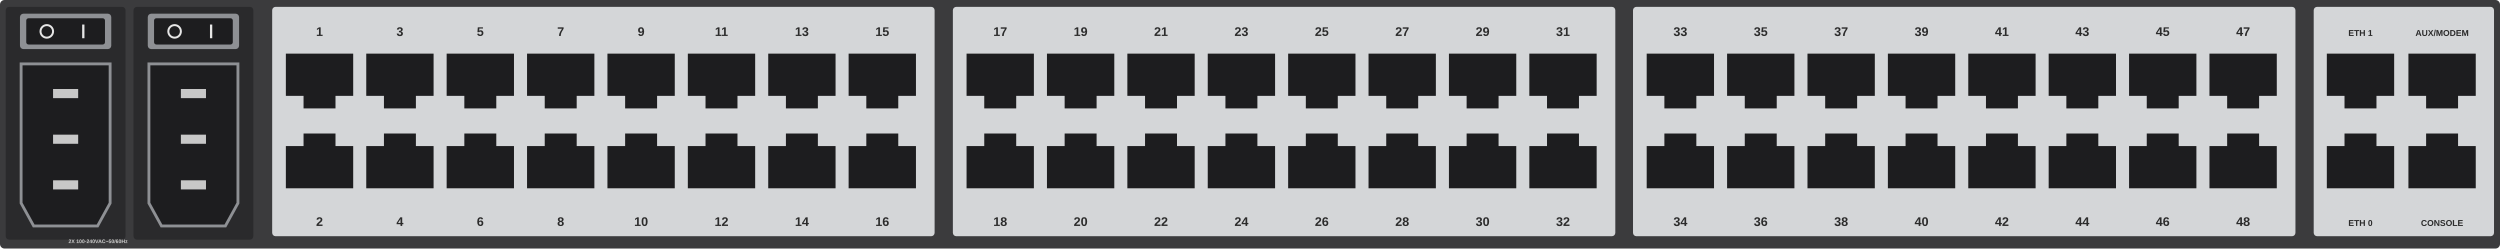
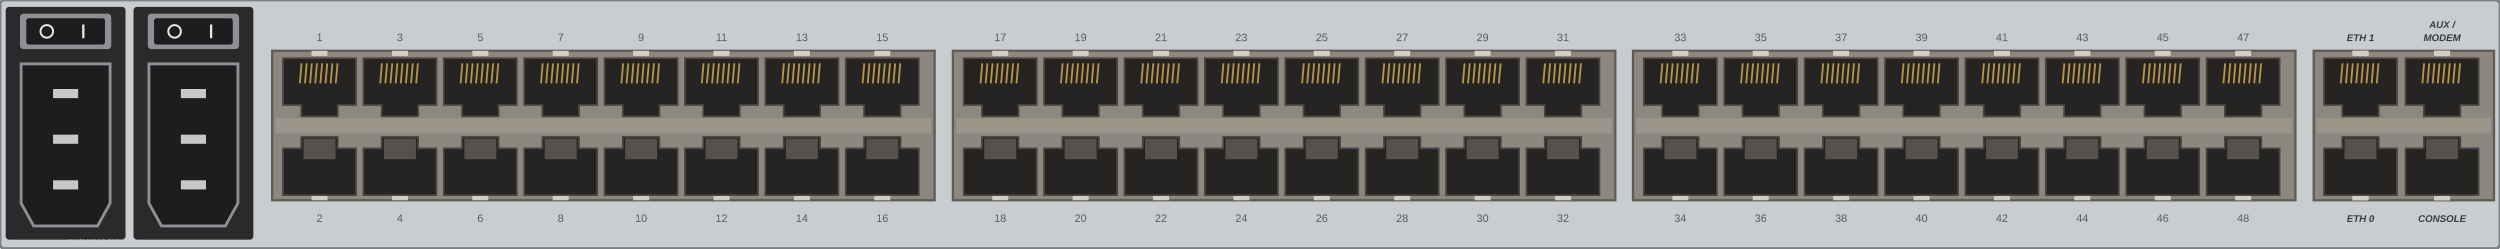
<svg xmlns="http://www.w3.org/2000/svg" viewBox="0 0 438.15 43.56">
-   <rect x="0" y="0" width="438.15" height="43.56" rx="0.8" fill="#3b3b3d" />
+   <rect x="0" y="0" width="438.15" height="43.56" rx="0.8" fill="#c9cdcf" stroke="#7d8184" stroke-width="0.5" />
  <g>
    <rect x="1" y="1.2" width="21" height="40.8" rx="0.6" fill="#2a2a2c" />
    <rect x="3.5" y="2.4" width="16" height="6.2" rx="0.6" fill="#8e9094" />
    <rect x="4.6" y="3.2" width="13.8" height="4.6" rx="0.4" fill="#1d1d1f" />
    <circle cx="8.2" cy="5.5" r="1.1" fill="none" stroke="#e6e6e6" stroke-width="0.35" />
    <line x1="14.6" y1="4.3" x2="14.6" y2="6.7" stroke="#e6e6e6" stroke-width="0.4" />
    <path id="con-ps1" fill="#1d1d1f" stroke="#8e9094" stroke-width="0.5" d="M3.7 11.2H19.3V35.6L17.1 39.6H5.9L3.7 35.6Z" />
    <rect x="9.3" y="15.6" width="4.4" height="1.6" fill="#c8c8c8" />
    <rect x="9.3" y="23.6" width="4.4" height="1.6" fill="#c8c8c8" />
    <rect x="9.3" y="31.6" width="4.4" height="1.6" fill="#c8c8c8" />
    <rect x="23.4" y="1.2" width="21" height="40.8" rx="0.6" fill="#2a2a2c" />
    <rect x="25.9" y="2.4" width="16" height="6.2" rx="0.6" fill="#8e9094" />
    <rect x="27" y="3.2" width="13.8" height="4.6" rx="0.4" fill="#1d1d1f" />
    <circle cx="30.6" cy="5.5" r="1.1" fill="none" stroke="#e6e6e6" stroke-width="0.35" />
    <line x1="37" y1="4.3" x2="37" y2="6.7" stroke="#e6e6e6" stroke-width="0.4" />
    <path id="con-ps2" fill="#1d1d1f" stroke="#8e9094" stroke-width="0.5" d="M26.1 11.2H41.7V35.6L39.5 39.6H28.3L26.1 35.6Z" />
    <rect x="31.7" y="15.6" width="4.4" height="1.6" fill="#c8c8c8" />
    <rect x="31.7" y="23.6" width="4.4" height="1.6" fill="#c8c8c8" />
    <rect x="31.7" y="31.6" width="4.4" height="1.6" fill="#c8c8c8" />
    <text x="12" y="42.6" style="font-family:Arial, Helvetica, sans-serif" font-size="0.9" font-weight="bold" text-anchor="start" fill="#cfcfcf">2X 100-240VAC~50/60Hz</text>
  </g>
-   <rect x="47.7" y="1.2" width="116.1" height="40.2" rx="0.6" fill="#d4d6d8" />
-   <text x="56" y="6.3" style="font-family:Arial, Helvetica, sans-serif" font-size="2.2" font-weight="bold" text-anchor="middle" fill="#2b2b2b">1</text>
-   <text x="56" y="39.6" style="font-family:Arial, Helvetica, sans-serif" font-size="2.2" font-weight="bold" text-anchor="middle" fill="#2b2b2b">2</text>
-   <path id="con-ttys1" d="M50.1 9.4H61.9V16.8H58.8V19H53.2V16.8H50.1Z" fill="#1d1d1f" />
-   <path id="con-ttys2" d="M53.2 23.4H58.8V25.6H61.9V33H50.1V25.6H53.2Z" fill="#1d1d1f" />
-   <text x="70.09" y="6.3" style="font-family:Arial, Helvetica, sans-serif" font-size="2.2" font-weight="bold" text-anchor="middle" fill="#2b2b2b">3</text>
-   <text x="70.09" y="39.6" style="font-family:Arial, Helvetica, sans-serif" font-size="2.2" font-weight="bold" text-anchor="middle" fill="#2b2b2b">4</text>
-   <path id="con-ttys3" d="M64.19 9.4H75.99V16.8H72.89V19H67.29V16.8H64.19Z" fill="#1d1d1f" />
-   <path id="con-ttys4" d="M67.29 23.4H72.89V25.6H75.99V33H64.19V25.6H67.29Z" fill="#1d1d1f" />
-   <text x="84.18" y="6.3" style="font-family:Arial, Helvetica, sans-serif" font-size="2.2" font-weight="bold" text-anchor="middle" fill="#2b2b2b">5</text>
-   <text x="84.18" y="39.6" style="font-family:Arial, Helvetica, sans-serif" font-size="2.2" font-weight="bold" text-anchor="middle" fill="#2b2b2b">6</text>
-   <path id="con-ttys5" d="M78.28 9.4H90.08V16.8H86.98V19H81.38V16.8H78.28Z" fill="#1d1d1f" />
-   <path id="con-ttys6" d="M81.38 23.4H86.98V25.6H90.08V33H78.28V25.6H81.38Z" fill="#1d1d1f" />
-   <text x="98.27" y="6.3" style="font-family:Arial, Helvetica, sans-serif" font-size="2.2" font-weight="bold" text-anchor="middle" fill="#2b2b2b">7</text>
-   <text x="98.27" y="39.6" style="font-family:Arial, Helvetica, sans-serif" font-size="2.2" font-weight="bold" text-anchor="middle" fill="#2b2b2b">8</text>
-   <path id="con-ttys7" d="M92.37 9.4H104.17V16.8H101.07V19H95.47V16.8H92.37Z" fill="#1d1d1f" />
-   <path id="con-ttys8" d="M95.47 23.4H101.07V25.6H104.17V33H92.37V25.6H95.47Z" fill="#1d1d1f" />
-   <text x="112.36" y="6.3" style="font-family:Arial, Helvetica, sans-serif" font-size="2.2" font-weight="bold" text-anchor="middle" fill="#2b2b2b">9</text>
-   <text x="112.36" y="39.6" style="font-family:Arial, Helvetica, sans-serif" font-size="2.2" font-weight="bold" text-anchor="middle" fill="#2b2b2b">10</text>
-   <path id="con-ttys9" d="M106.46 9.4H118.26V16.8H115.16V19H109.56V16.8H106.46Z" fill="#1d1d1f" />
-   <path id="con-ttys10" d="M109.56 23.4H115.16V25.6H118.26V33H106.46V25.6H109.56Z" fill="#1d1d1f" />
-   <text x="126.45" y="6.3" style="font-family:Arial, Helvetica, sans-serif" font-size="2.2" font-weight="bold" text-anchor="middle" fill="#2b2b2b">11</text>
-   <text x="126.45" y="39.6" style="font-family:Arial, Helvetica, sans-serif" font-size="2.2" font-weight="bold" text-anchor="middle" fill="#2b2b2b">12</text>
-   <path id="con-ttys11" d="M120.55 9.4H132.35V16.8H129.25V19H123.65V16.8H120.55Z" fill="#1d1d1f" />
-   <path id="con-ttys12" d="M123.65 23.4H129.25V25.6H132.35V33H120.55V25.6H123.65Z" fill="#1d1d1f" />
-   <text x="140.54" y="6.3" style="font-family:Arial, Helvetica, sans-serif" font-size="2.2" font-weight="bold" text-anchor="middle" fill="#2b2b2b">13</text>
-   <text x="140.54" y="39.6" style="font-family:Arial, Helvetica, sans-serif" font-size="2.2" font-weight="bold" text-anchor="middle" fill="#2b2b2b">14</text>
-   <path id="con-ttys13" d="M134.64 9.4H146.44V16.8H143.34V19H137.74V16.8H134.64Z" fill="#1d1d1f" />
-   <path id="con-ttys14" d="M137.74 23.4H143.34V25.6H146.44V33H134.64V25.6H137.74Z" fill="#1d1d1f" />
-   <text x="154.63" y="6.3" style="font-family:Arial, Helvetica, sans-serif" font-size="2.2" font-weight="bold" text-anchor="middle" fill="#2b2b2b">15</text>
-   <text x="154.63" y="39.6" style="font-family:Arial, Helvetica, sans-serif" font-size="2.2" font-weight="bold" text-anchor="middle" fill="#2b2b2b">16</text>
-   <path id="con-ttys15" d="M148.73 9.4H160.53V16.8H157.43V19H151.83V16.8H148.73Z" fill="#1d1d1f" />
-   <path id="con-ttys16" d="M151.83 23.4H157.43V25.6H160.53V33H148.73V25.6H151.83Z" fill="#1d1d1f" />
-   <rect x="167" y="1.2" width="116.1" height="40.2" rx="0.6" fill="#d4d6d8" />
-   <text x="175.3" y="6.3" style="font-family:Arial, Helvetica, sans-serif" font-size="2.2" font-weight="bold" text-anchor="middle" fill="#2b2b2b">17</text>
-   <text x="175.3" y="39.6" style="font-family:Arial, Helvetica, sans-serif" font-size="2.2" font-weight="bold" text-anchor="middle" fill="#2b2b2b">18</text>
-   <path id="con-ttys17" d="M169.4 9.4H181.2V16.8H178.1V19H172.5V16.8H169.4Z" fill="#1d1d1f" />
-   <path id="con-ttys18" d="M172.5 23.4H178.1V25.6H181.2V33H169.4V25.6H172.5Z" fill="#1d1d1f" />
-   <text x="189.39" y="6.3" style="font-family:Arial, Helvetica, sans-serif" font-size="2.2" font-weight="bold" text-anchor="middle" fill="#2b2b2b">19</text>
-   <text x="189.39" y="39.6" style="font-family:Arial, Helvetica, sans-serif" font-size="2.2" font-weight="bold" text-anchor="middle" fill="#2b2b2b">20</text>
-   <path id="con-ttys19" d="M183.49 9.4H195.29V16.8H192.19V19H186.59V16.8H183.49Z" fill="#1d1d1f" />
-   <path id="con-ttys20" d="M186.59 23.4H192.19V25.6H195.29V33H183.49V25.6H186.59Z" fill="#1d1d1f" />
-   <text x="203.48" y="6.3" style="font-family:Arial, Helvetica, sans-serif" font-size="2.2" font-weight="bold" text-anchor="middle" fill="#2b2b2b">21</text>
-   <text x="203.48" y="39.6" style="font-family:Arial, Helvetica, sans-serif" font-size="2.2" font-weight="bold" text-anchor="middle" fill="#2b2b2b">22</text>
-   <path id="con-ttys21" d="M197.58 9.4H209.38V16.8H206.28V19H200.68V16.8H197.58Z" fill="#1d1d1f" />
-   <path id="con-ttys22" d="M200.68 23.4H206.28V25.6H209.38V33H197.58V25.6H200.68Z" fill="#1d1d1f" />
-   <text x="217.57" y="6.3" style="font-family:Arial, Helvetica, sans-serif" font-size="2.2" font-weight="bold" text-anchor="middle" fill="#2b2b2b">23</text>
-   <text x="217.57" y="39.6" style="font-family:Arial, Helvetica, sans-serif" font-size="2.2" font-weight="bold" text-anchor="middle" fill="#2b2b2b">24</text>
-   <path id="con-ttys23" d="M211.67 9.4H223.47V16.8H220.37V19H214.77V16.8H211.67Z" fill="#1d1d1f" />
-   <path id="con-ttys24" d="M214.77 23.4H220.37V25.6H223.47V33H211.67V25.6H214.77Z" fill="#1d1d1f" />
-   <text x="231.66" y="6.3" style="font-family:Arial, Helvetica, sans-serif" font-size="2.2" font-weight="bold" text-anchor="middle" fill="#2b2b2b">25</text>
-   <text x="231.66" y="39.6" style="font-family:Arial, Helvetica, sans-serif" font-size="2.2" font-weight="bold" text-anchor="middle" fill="#2b2b2b">26</text>
-   <path id="con-ttys25" d="M225.76 9.4H237.56V16.8H234.46V19H228.86V16.8H225.76Z" fill="#1d1d1f" />
-   <path id="con-ttys26" d="M228.86 23.4H234.46V25.6H237.56V33H225.76V25.6H228.86Z" fill="#1d1d1f" />
-   <text x="245.75" y="6.3" style="font-family:Arial, Helvetica, sans-serif" font-size="2.2" font-weight="bold" text-anchor="middle" fill="#2b2b2b">27</text>
-   <text x="245.75" y="39.6" style="font-family:Arial, Helvetica, sans-serif" font-size="2.2" font-weight="bold" text-anchor="middle" fill="#2b2b2b">28</text>
-   <path id="con-ttys27" d="M239.85 9.4H251.65V16.8H248.55V19H242.95V16.8H239.85Z" fill="#1d1d1f" />
-   <path id="con-ttys28" d="M242.95 23.4H248.55V25.6H251.65V33H239.85V25.6H242.95Z" fill="#1d1d1f" />
-   <text x="259.84" y="6.3" style="font-family:Arial, Helvetica, sans-serif" font-size="2.2" font-weight="bold" text-anchor="middle" fill="#2b2b2b">29</text>
-   <text x="259.84" y="39.6" style="font-family:Arial, Helvetica, sans-serif" font-size="2.2" font-weight="bold" text-anchor="middle" fill="#2b2b2b">30</text>
-   <path id="con-ttys29" d="M253.94 9.4H265.74V16.8H262.64V19H257.04V16.8H253.94Z" fill="#1d1d1f" />
-   <path id="con-ttys30" d="M257.04 23.4H262.64V25.6H265.74V33H253.94V25.6H257.04Z" fill="#1d1d1f" />
-   <text x="273.93" y="6.3" style="font-family:Arial, Helvetica, sans-serif" font-size="2.2" font-weight="bold" text-anchor="middle" fill="#2b2b2b">31</text>
-   <text x="273.93" y="39.6" style="font-family:Arial, Helvetica, sans-serif" font-size="2.2" font-weight="bold" text-anchor="middle" fill="#2b2b2b">32</text>
-   <path id="con-ttys31" d="M268.03 9.4H279.83V16.8H276.73V19H271.13V16.8H268.03Z" fill="#1d1d1f" />
-   <path id="con-ttys32" d="M271.13 23.4H276.73V25.6H279.83V33H268.03V25.6H271.13Z" fill="#1d1d1f" />
-   <rect x="286.2" y="1.2" width="116.1" height="40.2" rx="0.6" fill="#d4d6d8" />
-   <text x="294.5" y="6.3" style="font-family:Arial, Helvetica, sans-serif" font-size="2.2" font-weight="bold" text-anchor="middle" fill="#2b2b2b">33</text>
-   <text x="294.5" y="39.6" style="font-family:Arial, Helvetica, sans-serif" font-size="2.2" font-weight="bold" text-anchor="middle" fill="#2b2b2b">34</text>
-   <path id="con-ttys33" d="M288.6 9.4H300.4V16.8H297.3V19H291.7V16.8H288.6Z" fill="#1d1d1f" />
-   <path id="con-ttys34" d="M291.7 23.4H297.3V25.6H300.4V33H288.6V25.6H291.7Z" fill="#1d1d1f" />
-   <text x="308.59" y="6.3" style="font-family:Arial, Helvetica, sans-serif" font-size="2.2" font-weight="bold" text-anchor="middle" fill="#2b2b2b">35</text>
-   <text x="308.59" y="39.6" style="font-family:Arial, Helvetica, sans-serif" font-size="2.2" font-weight="bold" text-anchor="middle" fill="#2b2b2b">36</text>
-   <path id="con-ttys35" d="M302.69 9.4H314.49V16.8H311.39V19H305.79V16.8H302.69Z" fill="#1d1d1f" />
-   <path id="con-ttys36" d="M305.79 23.4H311.39V25.6H314.49V33H302.69V25.6H305.79Z" fill="#1d1d1f" />
-   <text x="322.68" y="6.3" style="font-family:Arial, Helvetica, sans-serif" font-size="2.2" font-weight="bold" text-anchor="middle" fill="#2b2b2b">37</text>
-   <text x="322.68" y="39.6" style="font-family:Arial, Helvetica, sans-serif" font-size="2.2" font-weight="bold" text-anchor="middle" fill="#2b2b2b">38</text>
-   <path id="con-ttys37" d="M316.78 9.4H328.58V16.8H325.48V19H319.88V16.8H316.78Z" fill="#1d1d1f" />
-   <path id="con-ttys38" d="M319.88 23.4H325.48V25.6H328.58V33H316.78V25.6H319.88Z" fill="#1d1d1f" />
-   <text x="336.77" y="6.3" style="font-family:Arial, Helvetica, sans-serif" font-size="2.2" font-weight="bold" text-anchor="middle" fill="#2b2b2b">39</text>
-   <text x="336.77" y="39.6" style="font-family:Arial, Helvetica, sans-serif" font-size="2.2" font-weight="bold" text-anchor="middle" fill="#2b2b2b">40</text>
-   <path id="con-ttys39" d="M330.87 9.4H342.67V16.8H339.57V19H333.97V16.8H330.87Z" fill="#1d1d1f" />
-   <path id="con-ttys40" d="M333.97 23.4H339.57V25.6H342.67V33H330.87V25.6H333.97Z" fill="#1d1d1f" />
-   <text x="350.86" y="6.3" style="font-family:Arial, Helvetica, sans-serif" font-size="2.2" font-weight="bold" text-anchor="middle" fill="#2b2b2b">41</text>
-   <text x="350.86" y="39.6" style="font-family:Arial, Helvetica, sans-serif" font-size="2.2" font-weight="bold" text-anchor="middle" fill="#2b2b2b">42</text>
-   <path id="con-ttys41" d="M344.96 9.4H356.76V16.8H353.66V19H348.06V16.8H344.96Z" fill="#1d1d1f" />
-   <path id="con-ttys42" d="M348.06 23.4H353.66V25.6H356.76V33H344.96V25.6H348.06Z" fill="#1d1d1f" />
-   <text x="364.95" y="6.3" style="font-family:Arial, Helvetica, sans-serif" font-size="2.2" font-weight="bold" text-anchor="middle" fill="#2b2b2b">43</text>
-   <text x="364.95" y="39.6" style="font-family:Arial, Helvetica, sans-serif" font-size="2.2" font-weight="bold" text-anchor="middle" fill="#2b2b2b">44</text>
-   <path id="con-ttys43" d="M359.05 9.4H370.85V16.8H367.75V19H362.15V16.8H359.05Z" fill="#1d1d1f" />
-   <path id="con-ttys44" d="M362.15 23.4H367.75V25.6H370.85V33H359.05V25.6H362.15Z" fill="#1d1d1f" />
-   <text x="379.04" y="6.3" style="font-family:Arial, Helvetica, sans-serif" font-size="2.2" font-weight="bold" text-anchor="middle" fill="#2b2b2b">45</text>
-   <text x="379.04" y="39.6" style="font-family:Arial, Helvetica, sans-serif" font-size="2.2" font-weight="bold" text-anchor="middle" fill="#2b2b2b">46</text>
-   <path id="con-ttys45" d="M373.14 9.4H384.94V16.8H381.84V19H376.24V16.8H373.14Z" fill="#1d1d1f" />
-   <path id="con-ttys46" d="M376.24 23.4H381.84V25.6H384.94V33H373.14V25.6H376.24Z" fill="#1d1d1f" />
-   <text x="393.13" y="6.3" style="font-family:Arial, Helvetica, sans-serif" font-size="2.2" font-weight="bold" text-anchor="middle" fill="#2b2b2b">47</text>
-   <text x="393.13" y="39.6" style="font-family:Arial, Helvetica, sans-serif" font-size="2.2" font-weight="bold" text-anchor="middle" fill="#2b2b2b">48</text>
-   <path id="con-ttys47" d="M387.23 9.4H399.03V16.8H395.93V19H390.33V16.8H387.23Z" fill="#1d1d1f" />
-   <path id="con-ttys48" d="M390.33 23.4H395.93V25.6H399.03V33H387.23V25.6H390.33Z" fill="#1d1d1f" />
-   <rect x="405.5" y="1.2" width="31.6" height="40.2" rx="0.6" fill="#d4d6d8" />
-   <text x="413.7" y="6.3" style="font-family:Arial, Helvetica, sans-serif" font-size="1.5" font-weight="bold" text-anchor="middle" fill="#2b2b2b">ETH 1</text>
-   <path id="con-eth1" d="M407.8 9.4H419.6V16.8H416.5V19H410.9V16.8H407.8Z" fill="#1d1d1f" />
-   <text x="428" y="6.3" style="font-family:Arial, Helvetica, sans-serif" font-size="1.5" font-weight="bold" text-anchor="middle" fill="#2b2b2b">AUX/MODEM</text>
-   <path id="con-aux" d="M422.1 9.4H433.9V16.8H430.8V19H425.2V16.8H422.1Z" fill="#1d1d1f" />
-   <text x="413.7" y="39.6" style="font-family:Arial, Helvetica, sans-serif" font-size="1.5" font-weight="bold" text-anchor="middle" fill="#2b2b2b">ETH 0</text>
-   <path id="con-eth0" d="M410.9 23.4H416.5V25.6H419.6V33H407.8V25.6H410.9Z" fill="#1d1d1f" />
-   <text x="428" y="39.6" style="font-family:Arial, Helvetica, sans-serif" font-size="1.5" font-weight="bold" text-anchor="middle" fill="#2b2b2b">CONSOLE</text>
-   <path id="con-console" d="M425.2 23.4H430.8V25.6H433.9V33H422.1V25.6H425.2Z" fill="#1d1d1f" />
+   <rect x="47.7" y="8.9" width="116.1" height="26.2" fill="#8d887f" stroke="#5f5b55" stroke-width="0.4" />
+   <rect x="48.3" y="20.75" width="114.9" height="2.6" fill="#9c968a" />
+   <rect x="54.6" y="8.9" width="2.8" height="0.9" fill="#d3cfc6" />
+   <rect x="54.6" y="34.2" width="2.8" height="0.9" fill="#d3cfc6" />
+   <text x="56" y="7.2" style="font-family:Arial, Helvetica, sans-serif" font-size="1.9" font-weight="normal" text-anchor="middle" fill="#56595c">1</text>
+   <text x="56" y="38.9" style="font-family:Arial, Helvetica, sans-serif" font-size="1.9" font-weight="normal" text-anchor="middle" fill="#56595c">2</text>
+   <g id="con-ttys1">
+     <path d="M49.6 10.2H62.4V18.4H59.2V20.4H52.8V18.4H49.6Z" fill="#262422" stroke="#4a4640" stroke-width="0.3" />
+     <path d="M52.85 11.1L52.55 14.6 M53.75 11.1L53.45 14.6 M54.65 11.1L54.35 14.6 M55.55 11.1L55.25 14.6 M56.45 11.1L56.15 14.6 M57.35 11.1L57.05 14.6 M58.25 11.1L57.95 14.6 M59.15 11.1L58.85 14.6" stroke="#b8954a" stroke-width="0.32" />
+   </g>
+   <g id="con-ttys2">
+     <path d="M52.8 24H59.2V26H62.4V34.2H49.6V26H52.8Z" fill="#262422" stroke="#4a4640" stroke-width="0.3" />
+     <rect x="53.2" y="24.3" width="5.6" height="3.6" fill="#55524d" />
+   </g>
+   <rect x="68.69" y="8.9" width="2.8" height="0.9" fill="#d3cfc6" />
+   <rect x="68.69" y="34.2" width="2.8" height="0.9" fill="#d3cfc6" />
+   <text x="70.09" y="7.2" style="font-family:Arial, Helvetica, sans-serif" font-size="1.9" font-weight="normal" text-anchor="middle" fill="#56595c">3</text>
+   <text x="70.09" y="38.9" style="font-family:Arial, Helvetica, sans-serif" font-size="1.9" font-weight="normal" text-anchor="middle" fill="#56595c">4</text>
+   <g id="con-ttys3">
+     <path d="M63.69 10.2H76.49V18.4H73.29V20.4H66.89V18.4H63.69Z" fill="#262422" stroke="#4a4640" stroke-width="0.3" />
+     <path d="M66.94 11.1L66.64 14.6 M67.84 11.1L67.54 14.6 M68.74 11.1L68.44 14.6 M69.64 11.1L69.34 14.6 M70.54 11.1L70.24 14.6 M71.44 11.1L71.14 14.6 M72.34 11.1L72.04 14.6 M73.24 11.1L72.94 14.6" stroke="#b8954a" stroke-width="0.32" />
+   </g>
+   <g id="con-ttys4">
+     <path d="M66.89 24H73.29V26H76.49V34.2H63.69V26H66.89Z" fill="#262422" stroke="#4a4640" stroke-width="0.3" />
+     <rect x="67.29" y="24.3" width="5.6" height="3.6" fill="#55524d" />
+   </g>
+   <rect x="82.78" y="8.9" width="2.8" height="0.9" fill="#d3cfc6" />
+   <rect x="82.78" y="34.2" width="2.8" height="0.9" fill="#d3cfc6" />
+   <text x="84.18" y="7.2" style="font-family:Arial, Helvetica, sans-serif" font-size="1.9" font-weight="normal" text-anchor="middle" fill="#56595c">5</text>
+   <text x="84.18" y="38.9" style="font-family:Arial, Helvetica, sans-serif" font-size="1.9" font-weight="normal" text-anchor="middle" fill="#56595c">6</text>
+   <g id="con-ttys5">
+     <path d="M77.78 10.2H90.58V18.4H87.38V20.4H80.98V18.4H77.78Z" fill="#262422" stroke="#4a4640" stroke-width="0.3" />
+     <path d="M81.03 11.1L80.73 14.6 M81.93 11.1L81.63 14.6 M82.83 11.1L82.53 14.6 M83.73 11.1L83.43 14.6 M84.63 11.1L84.33 14.6 M85.53 11.1L85.23 14.6 M86.43 11.1L86.13 14.6 M87.33 11.1L87.03 14.6" stroke="#b8954a" stroke-width="0.32" />
+   </g>
+   <g id="con-ttys6">
+     <path d="M80.98 24H87.38V26H90.58V34.2H77.78V26H80.98Z" fill="#262422" stroke="#4a4640" stroke-width="0.3" />
+     <rect x="81.38" y="24.3" width="5.6" height="3.6" fill="#55524d" />
+   </g>
+   <rect x="96.87" y="8.9" width="2.8" height="0.9" fill="#d3cfc6" />
+   <rect x="96.87" y="34.2" width="2.8" height="0.9" fill="#d3cfc6" />
+   <text x="98.27" y="7.2" style="font-family:Arial, Helvetica, sans-serif" font-size="1.9" font-weight="normal" text-anchor="middle" fill="#56595c">7</text>
+   <text x="98.27" y="38.9" style="font-family:Arial, Helvetica, sans-serif" font-size="1.9" font-weight="normal" text-anchor="middle" fill="#56595c">8</text>
+   <g id="con-ttys7">
+     <path d="M91.87 10.2H104.67V18.4H101.47V20.4H95.07V18.4H91.87Z" fill="#262422" stroke="#4a4640" stroke-width="0.3" />
+     <path d="M95.12 11.1L94.82 14.6 M96.02 11.1L95.72 14.6 M96.92 11.1L96.62 14.6 M97.82 11.1L97.52 14.6 M98.72 11.1L98.42 14.6 M99.62 11.1L99.32 14.6 M100.52 11.1L100.22 14.6 M101.42 11.1L101.12 14.6" stroke="#b8954a" stroke-width="0.32" />
+   </g>
+   <g id="con-ttys8">
+     <path d="M95.07 24H101.47V26H104.67V34.2H91.87V26H95.07Z" fill="#262422" stroke="#4a4640" stroke-width="0.3" />
+     <rect x="95.47" y="24.3" width="5.6" height="3.6" fill="#55524d" />
+   </g>
+   <rect x="110.96" y="8.9" width="2.8" height="0.9" fill="#d3cfc6" />
+   <rect x="110.96" y="34.2" width="2.8" height="0.9" fill="#d3cfc6" />
+   <text x="112.36" y="7.2" style="font-family:Arial, Helvetica, sans-serif" font-size="1.9" font-weight="normal" text-anchor="middle" fill="#56595c">9</text>
+   <text x="112.36" y="38.9" style="font-family:Arial, Helvetica, sans-serif" font-size="1.9" font-weight="normal" text-anchor="middle" fill="#56595c">10</text>
+   <g id="con-ttys9">
+     <path d="M105.96 10.2H118.76V18.4H115.56V20.4H109.16V18.4H105.96Z" fill="#262422" stroke="#4a4640" stroke-width="0.3" />
+     <path d="M109.21 11.1L108.91 14.6 M110.11 11.1L109.81 14.6 M111.01 11.1L110.71 14.6 M111.91 11.1L111.61 14.6 M112.81 11.1L112.51 14.6 M113.71 11.1L113.41 14.6 M114.61 11.1L114.31 14.6 M115.51 11.1L115.21 14.6" stroke="#b8954a" stroke-width="0.32" />
+   </g>
+   <g id="con-ttys10">
+     <path d="M109.16 24H115.56V26H118.76V34.2H105.96V26H109.16Z" fill="#262422" stroke="#4a4640" stroke-width="0.3" />
+     <rect x="109.56" y="24.3" width="5.6" height="3.6" fill="#55524d" />
+   </g>
+   <rect x="125.05" y="8.9" width="2.8" height="0.9" fill="#d3cfc6" />
+   <rect x="125.05" y="34.2" width="2.8" height="0.9" fill="#d3cfc6" />
+   <text x="126.45" y="7.2" style="font-family:Arial, Helvetica, sans-serif" font-size="1.9" font-weight="normal" text-anchor="middle" fill="#56595c">11</text>
+   <text x="126.45" y="38.9" style="font-family:Arial, Helvetica, sans-serif" font-size="1.9" font-weight="normal" text-anchor="middle" fill="#56595c">12</text>
+   <g id="con-ttys11">
+     <path d="M120.05 10.2H132.85V18.4H129.65V20.4H123.25V18.4H120.05Z" fill="#262422" stroke="#4a4640" stroke-width="0.3" />
+     <path d="M123.3 11.1L123 14.6 M124.2 11.1L123.9 14.6 M125.1 11.1L124.8 14.6 M126 11.1L125.7 14.6 M126.9 11.1L126.6 14.6 M127.8 11.1L127.5 14.6 M128.7 11.1L128.4 14.6 M129.6 11.1L129.3 14.6" stroke="#b8954a" stroke-width="0.32" />
+   </g>
+   <g id="con-ttys12">
+     <path d="M123.25 24H129.65V26H132.85V34.2H120.05V26H123.25Z" fill="#262422" stroke="#4a4640" stroke-width="0.3" />
+     <rect x="123.65" y="24.3" width="5.6" height="3.6" fill="#55524d" />
+   </g>
+   <rect x="139.14" y="8.9" width="2.8" height="0.9" fill="#d3cfc6" />
+   <rect x="139.14" y="34.2" width="2.8" height="0.9" fill="#d3cfc6" />
+   <text x="140.54" y="7.2" style="font-family:Arial, Helvetica, sans-serif" font-size="1.9" font-weight="normal" text-anchor="middle" fill="#56595c">13</text>
+   <text x="140.54" y="38.9" style="font-family:Arial, Helvetica, sans-serif" font-size="1.9" font-weight="normal" text-anchor="middle" fill="#56595c">14</text>
+   <g id="con-ttys13">
+     <path d="M134.14 10.2H146.94V18.4H143.74V20.4H137.34V18.4H134.14Z" fill="#262422" stroke="#4a4640" stroke-width="0.3" />
+     <path d="M137.39 11.1L137.09 14.6 M138.29 11.1L137.99 14.6 M139.19 11.1L138.89 14.6 M140.09 11.1L139.79 14.6 M140.99 11.1L140.69 14.6 M141.89 11.1L141.59 14.6 M142.79 11.1L142.49 14.6 M143.69 11.1L143.39 14.6" stroke="#b8954a" stroke-width="0.32" />
+   </g>
+   <g id="con-ttys14">
+     <path d="M137.34 24H143.74V26H146.94V34.2H134.14V26H137.34Z" fill="#262422" stroke="#4a4640" stroke-width="0.3" />
+     <rect x="137.74" y="24.3" width="5.6" height="3.6" fill="#55524d" />
+   </g>
+   <rect x="153.23" y="8.9" width="2.8" height="0.9" fill="#d3cfc6" />
+   <rect x="153.23" y="34.2" width="2.8" height="0.9" fill="#d3cfc6" />
+   <text x="154.63" y="7.2" style="font-family:Arial, Helvetica, sans-serif" font-size="1.9" font-weight="normal" text-anchor="middle" fill="#56595c">15</text>
+   <text x="154.63" y="38.9" style="font-family:Arial, Helvetica, sans-serif" font-size="1.9" font-weight="normal" text-anchor="middle" fill="#56595c">16</text>
+   <g id="con-ttys15">
+     <path d="M148.23 10.2H161.03V18.4H157.83V20.4H151.43V18.4H148.23Z" fill="#262422" stroke="#4a4640" stroke-width="0.3" />
+     <path d="M151.48 11.1L151.18 14.6 M152.38 11.1L152.08 14.6 M153.28 11.1L152.98 14.6 M154.18 11.1L153.88 14.6 M155.08 11.1L154.78 14.6 M155.98 11.1L155.68 14.6 M156.88 11.1L156.58 14.6 M157.78 11.1L157.48 14.6" stroke="#b8954a" stroke-width="0.32" />
+   </g>
+   <g id="con-ttys16">
+     <path d="M151.43 24H157.83V26H161.03V34.2H148.23V26H151.43Z" fill="#262422" stroke="#4a4640" stroke-width="0.3" />
+     <rect x="151.83" y="24.3" width="5.6" height="3.6" fill="#55524d" />
+   </g>
+   <rect x="167" y="8.9" width="116.1" height="26.2" fill="#8d887f" stroke="#5f5b55" stroke-width="0.4" />
+   <rect x="167.6" y="20.75" width="114.9" height="2.6" fill="#9c968a" />
+   <rect x="173.9" y="8.9" width="2.8" height="0.9" fill="#d3cfc6" />
+   <rect x="173.9" y="34.2" width="2.8" height="0.9" fill="#d3cfc6" />
+   <text x="175.3" y="7.2" style="font-family:Arial, Helvetica, sans-serif" font-size="1.9" font-weight="normal" text-anchor="middle" fill="#56595c">17</text>
+   <text x="175.3" y="38.9" style="font-family:Arial, Helvetica, sans-serif" font-size="1.9" font-weight="normal" text-anchor="middle" fill="#56595c">18</text>
+   <g id="con-ttys17">
+     <path d="M168.9 10.2H181.7V18.4H178.5V20.4H172.1V18.4H168.9Z" fill="#262422" stroke="#4a4640" stroke-width="0.3" />
+     <path d="M172.15 11.1L171.85 14.6 M173.05 11.1L172.75 14.6 M173.95 11.1L173.65 14.6 M174.85 11.1L174.55 14.6 M175.75 11.1L175.45 14.6 M176.65 11.1L176.35 14.6 M177.55 11.1L177.25 14.6 M178.45 11.1L178.15 14.6" stroke="#b8954a" stroke-width="0.32" />
+   </g>
+   <g id="con-ttys18">
+     <path d="M172.1 24H178.5V26H181.7V34.2H168.9V26H172.1Z" fill="#262422" stroke="#4a4640" stroke-width="0.3" />
+     <rect x="172.5" y="24.3" width="5.6" height="3.6" fill="#55524d" />
+   </g>
+   <rect x="187.99" y="8.9" width="2.8" height="0.9" fill="#d3cfc6" />
+   <rect x="187.99" y="34.2" width="2.8" height="0.9" fill="#d3cfc6" />
+   <text x="189.39" y="7.2" style="font-family:Arial, Helvetica, sans-serif" font-size="1.9" font-weight="normal" text-anchor="middle" fill="#56595c">19</text>
+   <text x="189.39" y="38.9" style="font-family:Arial, Helvetica, sans-serif" font-size="1.9" font-weight="normal" text-anchor="middle" fill="#56595c">20</text>
+   <g id="con-ttys19">
+     <path d="M182.99 10.2H195.79V18.4H192.59V20.4H186.19V18.4H182.99Z" fill="#262422" stroke="#4a4640" stroke-width="0.3" />
+     <path d="M186.24 11.1L185.94 14.6 M187.14 11.1L186.84 14.6 M188.04 11.1L187.74 14.6 M188.94 11.1L188.64 14.6 M189.84 11.1L189.54 14.6 M190.74 11.1L190.44 14.6 M191.64 11.1L191.34 14.6 M192.54 11.1L192.24 14.6" stroke="#b8954a" stroke-width="0.32" />
+   </g>
+   <g id="con-ttys20">
+     <path d="M186.19 24H192.59V26H195.79V34.2H182.99V26H186.19Z" fill="#262422" stroke="#4a4640" stroke-width="0.3" />
+     <rect x="186.59" y="24.3" width="5.6" height="3.6" fill="#55524d" />
+   </g>
+   <rect x="202.08" y="8.9" width="2.8" height="0.9" fill="#d3cfc6" />
+   <rect x="202.08" y="34.2" width="2.8" height="0.9" fill="#d3cfc6" />
+   <text x="203.48" y="7.2" style="font-family:Arial, Helvetica, sans-serif" font-size="1.9" font-weight="normal" text-anchor="middle" fill="#56595c">21</text>
+   <text x="203.48" y="38.9" style="font-family:Arial, Helvetica, sans-serif" font-size="1.9" font-weight="normal" text-anchor="middle" fill="#56595c">22</text>
+   <g id="con-ttys21">
+     <path d="M197.08 10.2H209.88V18.4H206.68V20.4H200.28V18.4H197.08Z" fill="#262422" stroke="#4a4640" stroke-width="0.3" />
+     <path d="M200.33 11.1L200.03 14.6 M201.23 11.1L200.93 14.6 M202.13 11.1L201.83 14.6 M203.03 11.1L202.73 14.6 M203.93 11.1L203.63 14.6 M204.83 11.1L204.53 14.6 M205.73 11.1L205.43 14.6 M206.63 11.1L206.33 14.6" stroke="#b8954a" stroke-width="0.32" />
+   </g>
+   <g id="con-ttys22">
+     <path d="M200.28 24H206.68V26H209.88V34.2H197.08V26H200.28Z" fill="#262422" stroke="#4a4640" stroke-width="0.3" />
+     <rect x="200.68" y="24.3" width="5.6" height="3.6" fill="#55524d" />
+   </g>
+   <rect x="216.17" y="8.9" width="2.8" height="0.9" fill="#d3cfc6" />
+   <rect x="216.17" y="34.2" width="2.8" height="0.9" fill="#d3cfc6" />
+   <text x="217.57" y="7.2" style="font-family:Arial, Helvetica, sans-serif" font-size="1.9" font-weight="normal" text-anchor="middle" fill="#56595c">23</text>
+   <text x="217.57" y="38.9" style="font-family:Arial, Helvetica, sans-serif" font-size="1.9" font-weight="normal" text-anchor="middle" fill="#56595c">24</text>
+   <g id="con-ttys23">
+     <path d="M211.17 10.2H223.97V18.4H220.77V20.4H214.37V18.4H211.17Z" fill="#262422" stroke="#4a4640" stroke-width="0.3" />
+     <path d="M214.42 11.1L214.12 14.6 M215.32 11.1L215.02 14.6 M216.22 11.1L215.92 14.6 M217.12 11.1L216.82 14.6 M218.02 11.1L217.72 14.6 M218.92 11.1L218.62 14.6 M219.82 11.1L219.52 14.6 M220.72 11.1L220.42 14.6" stroke="#b8954a" stroke-width="0.32" />
+   </g>
+   <g id="con-ttys24">
+     <path d="M214.37 24H220.77V26H223.97V34.2H211.17V26H214.37Z" fill="#262422" stroke="#4a4640" stroke-width="0.3" />
+     <rect x="214.77" y="24.3" width="5.6" height="3.6" fill="#55524d" />
+   </g>
+   <rect x="230.26" y="8.9" width="2.8" height="0.9" fill="#d3cfc6" />
+   <rect x="230.26" y="34.2" width="2.8" height="0.9" fill="#d3cfc6" />
+   <text x="231.66" y="7.2" style="font-family:Arial, Helvetica, sans-serif" font-size="1.9" font-weight="normal" text-anchor="middle" fill="#56595c">25</text>
+   <text x="231.66" y="38.9" style="font-family:Arial, Helvetica, sans-serif" font-size="1.9" font-weight="normal" text-anchor="middle" fill="#56595c">26</text>
+   <g id="con-ttys25">
+     <path d="M225.26 10.2H238.06V18.4H234.86V20.4H228.46V18.4H225.26Z" fill="#262422" stroke="#4a4640" stroke-width="0.3" />
+     <path d="M228.51 11.1L228.21 14.6 M229.41 11.1L229.11 14.6 M230.31 11.1L230.01 14.6 M231.21 11.1L230.91 14.6 M232.11 11.1L231.81 14.6 M233.01 11.1L232.71 14.6 M233.91 11.1L233.61 14.6 M234.81 11.1L234.51 14.6" stroke="#b8954a" stroke-width="0.32" />
+   </g>
+   <g id="con-ttys26">
+     <path d="M228.46 24H234.86V26H238.06V34.2H225.26V26H228.46Z" fill="#262422" stroke="#4a4640" stroke-width="0.3" />
+     <rect x="228.86" y="24.3" width="5.6" height="3.6" fill="#55524d" />
+   </g>
+   <rect x="244.35" y="8.9" width="2.8" height="0.9" fill="#d3cfc6" />
+   <rect x="244.35" y="34.2" width="2.8" height="0.9" fill="#d3cfc6" />
+   <text x="245.75" y="7.2" style="font-family:Arial, Helvetica, sans-serif" font-size="1.9" font-weight="normal" text-anchor="middle" fill="#56595c">27</text>
+   <text x="245.75" y="38.9" style="font-family:Arial, Helvetica, sans-serif" font-size="1.9" font-weight="normal" text-anchor="middle" fill="#56595c">28</text>
+   <g id="con-ttys27">
+     <path d="M239.35 10.2H252.15V18.4H248.95V20.4H242.55V18.4H239.35Z" fill="#262422" stroke="#4a4640" stroke-width="0.3" />
+     <path d="M242.6 11.1L242.3 14.6 M243.5 11.1L243.2 14.6 M244.4 11.1L244.1 14.6 M245.3 11.1L245 14.6 M246.2 11.1L245.9 14.6 M247.1 11.1L246.8 14.6 M248 11.1L247.7 14.6 M248.9 11.1L248.6 14.6" stroke="#b8954a" stroke-width="0.32" />
+   </g>
+   <g id="con-ttys28">
+     <path d="M242.55 24H248.95V26H252.15V34.2H239.35V26H242.55Z" fill="#262422" stroke="#4a4640" stroke-width="0.3" />
+     <rect x="242.95" y="24.3" width="5.6" height="3.6" fill="#55524d" />
+   </g>
+   <rect x="258.44" y="8.9" width="2.8" height="0.9" fill="#d3cfc6" />
+   <rect x="258.44" y="34.2" width="2.8" height="0.9" fill="#d3cfc6" />
+   <text x="259.84" y="7.2" style="font-family:Arial, Helvetica, sans-serif" font-size="1.9" font-weight="normal" text-anchor="middle" fill="#56595c">29</text>
+   <text x="259.84" y="38.9" style="font-family:Arial, Helvetica, sans-serif" font-size="1.9" font-weight="normal" text-anchor="middle" fill="#56595c">30</text>
+   <g id="con-ttys29">
+     <path d="M253.44 10.2H266.24V18.4H263.04V20.4H256.64V18.4H253.44Z" fill="#262422" stroke="#4a4640" stroke-width="0.3" />
+     <path d="M256.69 11.1L256.39 14.6 M257.59 11.1L257.29 14.6 M258.49 11.1L258.19 14.6 M259.39 11.1L259.09 14.6 M260.29 11.1L259.99 14.6 M261.19 11.1L260.89 14.6 M262.09 11.1L261.79 14.6 M262.99 11.1L262.69 14.6" stroke="#b8954a" stroke-width="0.32" />
+   </g>
+   <g id="con-ttys30">
+     <path d="M256.64 24H263.04V26H266.24V34.2H253.44V26H256.64Z" fill="#262422" stroke="#4a4640" stroke-width="0.3" />
+     <rect x="257.04" y="24.3" width="5.6" height="3.6" fill="#55524d" />
+   </g>
+   <rect x="272.53" y="8.9" width="2.8" height="0.9" fill="#d3cfc6" />
+   <rect x="272.53" y="34.2" width="2.8" height="0.9" fill="#d3cfc6" />
+   <text x="273.93" y="7.2" style="font-family:Arial, Helvetica, sans-serif" font-size="1.9" font-weight="normal" text-anchor="middle" fill="#56595c">31</text>
+   <text x="273.93" y="38.9" style="font-family:Arial, Helvetica, sans-serif" font-size="1.9" font-weight="normal" text-anchor="middle" fill="#56595c">32</text>
+   <g id="con-ttys31">
+     <path d="M267.53 10.2H280.33V18.4H277.13V20.4H270.73V18.4H267.53Z" fill="#262422" stroke="#4a4640" stroke-width="0.3" />
+     <path d="M270.78 11.1L270.48 14.6 M271.68 11.1L271.38 14.6 M272.58 11.1L272.28 14.6 M273.48 11.1L273.18 14.6 M274.38 11.1L274.08 14.6 M275.28 11.1L274.98 14.6 M276.18 11.1L275.88 14.6 M277.08 11.1L276.78 14.6" stroke="#b8954a" stroke-width="0.32" />
+   </g>
+   <g id="con-ttys32">
+     <path d="M270.73 24H277.13V26H280.33V34.2H267.53V26H270.73Z" fill="#262422" stroke="#4a4640" stroke-width="0.3" />
+     <rect x="271.13" y="24.3" width="5.6" height="3.6" fill="#55524d" />
+   </g>
+   <rect x="286.2" y="8.9" width="116.1" height="26.2" fill="#8d887f" stroke="#5f5b55" stroke-width="0.4" />
+   <rect x="286.8" y="20.75" width="114.9" height="2.6" fill="#9c968a" />
+   <rect x="293.1" y="8.9" width="2.8" height="0.9" fill="#d3cfc6" />
+   <rect x="293.1" y="34.2" width="2.8" height="0.9" fill="#d3cfc6" />
+   <text x="294.5" y="7.2" style="font-family:Arial, Helvetica, sans-serif" font-size="1.9" font-weight="normal" text-anchor="middle" fill="#56595c">33</text>
+   <text x="294.5" y="38.9" style="font-family:Arial, Helvetica, sans-serif" font-size="1.9" font-weight="normal" text-anchor="middle" fill="#56595c">34</text>
+   <g id="con-ttys33">
+     <path d="M288.1 10.2H300.9V18.4H297.7V20.4H291.3V18.4H288.1Z" fill="#262422" stroke="#4a4640" stroke-width="0.3" />
+     <path d="M291.35 11.1L291.05 14.6 M292.25 11.1L291.95 14.6 M293.15 11.1L292.85 14.6 M294.05 11.1L293.75 14.6 M294.95 11.1L294.65 14.6 M295.85 11.1L295.55 14.6 M296.75 11.1L296.45 14.6 M297.65 11.1L297.35 14.6" stroke="#b8954a" stroke-width="0.32" />
+   </g>
+   <g id="con-ttys34">
+     <path d="M291.3 24H297.7V26H300.9V34.2H288.1V26H291.3Z" fill="#262422" stroke="#4a4640" stroke-width="0.3" />
+     <rect x="291.7" y="24.3" width="5.6" height="3.6" fill="#55524d" />
+   </g>
+   <rect x="307.19" y="8.9" width="2.8" height="0.9" fill="#d3cfc6" />
+   <rect x="307.19" y="34.2" width="2.8" height="0.9" fill="#d3cfc6" />
+   <text x="308.59" y="7.2" style="font-family:Arial, Helvetica, sans-serif" font-size="1.9" font-weight="normal" text-anchor="middle" fill="#56595c">35</text>
+   <text x="308.59" y="38.9" style="font-family:Arial, Helvetica, sans-serif" font-size="1.9" font-weight="normal" text-anchor="middle" fill="#56595c">36</text>
+   <g id="con-ttys35">
+     <path d="M302.19 10.2H314.99V18.4H311.79V20.4H305.39V18.4H302.19Z" fill="#262422" stroke="#4a4640" stroke-width="0.3" />
+     <path d="M305.44 11.1L305.14 14.6 M306.34 11.1L306.04 14.6 M307.24 11.1L306.94 14.6 M308.14 11.1L307.84 14.6 M309.04 11.1L308.74 14.6 M309.94 11.1L309.64 14.6 M310.84 11.1L310.54 14.6 M311.74 11.1L311.44 14.6" stroke="#b8954a" stroke-width="0.32" />
+   </g>
+   <g id="con-ttys36">
+     <path d="M305.39 24H311.79V26H314.99V34.2H302.19V26H305.39Z" fill="#262422" stroke="#4a4640" stroke-width="0.3" />
+     <rect x="305.79" y="24.3" width="5.6" height="3.6" fill="#55524d" />
+   </g>
+   <rect x="321.28" y="8.9" width="2.8" height="0.9" fill="#d3cfc6" />
+   <rect x="321.28" y="34.2" width="2.8" height="0.9" fill="#d3cfc6" />
+   <text x="322.68" y="7.2" style="font-family:Arial, Helvetica, sans-serif" font-size="1.9" font-weight="normal" text-anchor="middle" fill="#56595c">37</text>
+   <text x="322.68" y="38.9" style="font-family:Arial, Helvetica, sans-serif" font-size="1.9" font-weight="normal" text-anchor="middle" fill="#56595c">38</text>
+   <g id="con-ttys37">
+     <path d="M316.28 10.2H329.08V18.4H325.88V20.4H319.48V18.4H316.28Z" fill="#262422" stroke="#4a4640" stroke-width="0.3" />
+     <path d="M319.53 11.1L319.23 14.6 M320.43 11.1L320.13 14.6 M321.33 11.1L321.03 14.6 M322.23 11.1L321.93 14.6 M323.13 11.1L322.83 14.6 M324.03 11.1L323.73 14.6 M324.93 11.1L324.63 14.6 M325.83 11.1L325.53 14.6" stroke="#b8954a" stroke-width="0.32" />
+   </g>
+   <g id="con-ttys38">
+     <path d="M319.48 24H325.88V26H329.08V34.2H316.28V26H319.48Z" fill="#262422" stroke="#4a4640" stroke-width="0.3" />
+     <rect x="319.88" y="24.3" width="5.6" height="3.6" fill="#55524d" />
+   </g>
+   <rect x="335.37" y="8.9" width="2.8" height="0.9" fill="#d3cfc6" />
+   <rect x="335.37" y="34.2" width="2.8" height="0.9" fill="#d3cfc6" />
+   <text x="336.77" y="7.2" style="font-family:Arial, Helvetica, sans-serif" font-size="1.9" font-weight="normal" text-anchor="middle" fill="#56595c">39</text>
+   <text x="336.77" y="38.9" style="font-family:Arial, Helvetica, sans-serif" font-size="1.9" font-weight="normal" text-anchor="middle" fill="#56595c">40</text>
+   <g id="con-ttys39">
+     <path d="M330.37 10.2H343.17V18.4H339.97V20.4H333.57V18.4H330.37Z" fill="#262422" stroke="#4a4640" stroke-width="0.3" />
+     <path d="M333.62 11.1L333.32 14.6 M334.52 11.1L334.22 14.6 M335.42 11.1L335.12 14.6 M336.32 11.1L336.02 14.6 M337.22 11.1L336.92 14.6 M338.12 11.1L337.82 14.6 M339.02 11.1L338.72 14.6 M339.92 11.1L339.62 14.6" stroke="#b8954a" stroke-width="0.32" />
+   </g>
+   <g id="con-ttys40">
+     <path d="M333.57 24H339.97V26H343.17V34.2H330.37V26H333.57Z" fill="#262422" stroke="#4a4640" stroke-width="0.3" />
+     <rect x="333.97" y="24.3" width="5.6" height="3.6" fill="#55524d" />
+   </g>
+   <rect x="349.46" y="8.9" width="2.8" height="0.9" fill="#d3cfc6" />
+   <rect x="349.46" y="34.2" width="2.8" height="0.9" fill="#d3cfc6" />
+   <text x="350.86" y="7.2" style="font-family:Arial, Helvetica, sans-serif" font-size="1.9" font-weight="normal" text-anchor="middle" fill="#56595c">41</text>
+   <text x="350.86" y="38.9" style="font-family:Arial, Helvetica, sans-serif" font-size="1.9" font-weight="normal" text-anchor="middle" fill="#56595c">42</text>
+   <g id="con-ttys41">
+     <path d="M344.46 10.2H357.26V18.4H354.06V20.4H347.66V18.4H344.46Z" fill="#262422" stroke="#4a4640" stroke-width="0.3" />
+     <path d="M347.71 11.1L347.41 14.6 M348.61 11.1L348.31 14.6 M349.51 11.1L349.21 14.6 M350.41 11.1L350.11 14.6 M351.31 11.1L351.01 14.6 M352.21 11.1L351.91 14.6 M353.11 11.1L352.81 14.6 M354.01 11.1L353.71 14.6" stroke="#b8954a" stroke-width="0.32" />
+   </g>
+   <g id="con-ttys42">
+     <path d="M347.66 24H354.06V26H357.26V34.2H344.46V26H347.66Z" fill="#262422" stroke="#4a4640" stroke-width="0.3" />
+     <rect x="348.06" y="24.3" width="5.6" height="3.6" fill="#55524d" />
+   </g>
+   <rect x="363.55" y="8.9" width="2.8" height="0.9" fill="#d3cfc6" />
+   <rect x="363.55" y="34.2" width="2.8" height="0.9" fill="#d3cfc6" />
+   <text x="364.95" y="7.2" style="font-family:Arial, Helvetica, sans-serif" font-size="1.9" font-weight="normal" text-anchor="middle" fill="#56595c">43</text>
+   <text x="364.95" y="38.9" style="font-family:Arial, Helvetica, sans-serif" font-size="1.9" font-weight="normal" text-anchor="middle" fill="#56595c">44</text>
+   <g id="con-ttys43">
+     <path d="M358.55 10.2H371.35V18.4H368.15V20.4H361.75V18.4H358.55Z" fill="#262422" stroke="#4a4640" stroke-width="0.3" />
+     <path d="M361.8 11.1L361.5 14.6 M362.7 11.1L362.4 14.6 M363.6 11.1L363.3 14.6 M364.5 11.1L364.2 14.6 M365.4 11.1L365.1 14.6 M366.3 11.1L366 14.6 M367.2 11.1L366.9 14.6 M368.1 11.1L367.8 14.6" stroke="#b8954a" stroke-width="0.32" />
+   </g>
+   <g id="con-ttys44">
+     <path d="M361.75 24H368.15V26H371.35V34.2H358.55V26H361.75Z" fill="#262422" stroke="#4a4640" stroke-width="0.3" />
+     <rect x="362.15" y="24.3" width="5.6" height="3.6" fill="#55524d" />
+   </g>
+   <rect x="377.64" y="8.9" width="2.8" height="0.9" fill="#d3cfc6" />
+   <rect x="377.64" y="34.2" width="2.8" height="0.9" fill="#d3cfc6" />
+   <text x="379.04" y="7.2" style="font-family:Arial, Helvetica, sans-serif" font-size="1.9" font-weight="normal" text-anchor="middle" fill="#56595c">45</text>
+   <text x="379.04" y="38.9" style="font-family:Arial, Helvetica, sans-serif" font-size="1.9" font-weight="normal" text-anchor="middle" fill="#56595c">46</text>
+   <g id="con-ttys45">
+     <path d="M372.64 10.2H385.44V18.4H382.24V20.4H375.84V18.4H372.64Z" fill="#262422" stroke="#4a4640" stroke-width="0.3" />
+     <path d="M375.89 11.1L375.59 14.6 M376.79 11.1L376.49 14.6 M377.69 11.1L377.39 14.6 M378.59 11.1L378.29 14.6 M379.49 11.1L379.19 14.6 M380.39 11.1L380.09 14.6 M381.29 11.1L380.99 14.6 M382.19 11.1L381.89 14.6" stroke="#b8954a" stroke-width="0.32" />
+   </g>
+   <g id="con-ttys46">
+     <path d="M375.84 24H382.24V26H385.44V34.2H372.64V26H375.84Z" fill="#262422" stroke="#4a4640" stroke-width="0.3" />
+     <rect x="376.24" y="24.3" width="5.6" height="3.6" fill="#55524d" />
+   </g>
+   <rect x="391.73" y="8.9" width="2.8" height="0.9" fill="#d3cfc6" />
+   <rect x="391.73" y="34.2" width="2.8" height="0.9" fill="#d3cfc6" />
+   <text x="393.13" y="7.2" style="font-family:Arial, Helvetica, sans-serif" font-size="1.9" font-weight="normal" text-anchor="middle" fill="#56595c">47</text>
+   <text x="393.13" y="38.9" style="font-family:Arial, Helvetica, sans-serif" font-size="1.9" font-weight="normal" text-anchor="middle" fill="#56595c">48</text>
+   <g id="con-ttys47">
+     <path d="M386.73 10.2H399.53V18.4H396.33V20.4H389.93V18.4H386.73Z" fill="#262422" stroke="#4a4640" stroke-width="0.3" />
+     <path d="M389.98 11.1L389.68 14.6 M390.88 11.1L390.58 14.6 M391.78 11.1L391.48 14.6 M392.68 11.1L392.38 14.6 M393.58 11.1L393.28 14.6 M394.48 11.1L394.18 14.6 M395.38 11.1L395.08 14.6 M396.28 11.1L395.98 14.6" stroke="#b8954a" stroke-width="0.32" />
+   </g>
+   <g id="con-ttys48">
+     <path d="M389.93 24H396.33V26H399.53V34.2H386.73V26H389.93Z" fill="#262422" stroke="#4a4640" stroke-width="0.3" />
+     <rect x="390.33" y="24.3" width="5.6" height="3.6" fill="#55524d" />
+   </g>
+   <rect x="405.5" y="8.9" width="31.6" height="26.2" fill="#8d887f" stroke="#5f5b55" stroke-width="0.4" />
+   <rect x="406.1" y="20.75" width="30.4" height="2.6" fill="#9c968a" />
+   <rect x="412.3" y="8.9" width="2.8" height="0.9" fill="#d3cfc6" />
+   <rect x="412.3" y="34.2" width="2.8" height="0.9" fill="#d3cfc6" />
+   <g id="con-eth1">
+     <path d="M407.3 10.2H420.1V18.4H416.9V20.4H410.5V18.4H407.3Z" fill="#262422" stroke="#4a4640" stroke-width="0.3" />
+     <path d="M410.55 11.1L410.25 14.6 M411.45 11.1L411.15 14.6 M412.35 11.1L412.05 14.6 M413.25 11.1L412.95 14.6 M414.15 11.1L413.85 14.6 M415.05 11.1L414.75 14.6 M415.95 11.1L415.65 14.6 M416.85 11.1L416.55 14.6" stroke="#b8954a" stroke-width="0.32" />
+   </g>
+   <rect x="426.6" y="8.9" width="2.8" height="0.9" fill="#d3cfc6" />
+   <rect x="426.6" y="34.2" width="2.8" height="0.9" fill="#d3cfc6" />
+   <g id="con-aux">
+     <path d="M421.6 10.2H434.4V18.4H431.2V20.4H424.8V18.4H421.6Z" fill="#262422" stroke="#4a4640" stroke-width="0.3" />
+     <path d="M424.85 11.1L424.55 14.6 M425.75 11.1L425.45 14.6 M426.65 11.1L426.35 14.6 M427.55 11.1L427.25 14.6 M428.45 11.1L428.15 14.6 M429.35 11.1L429.05 14.6 M430.25 11.1L429.95 14.6 M431.15 11.1L430.85 14.6" stroke="#b8954a" stroke-width="0.32" />
+   </g>
+   <rect x="412.3" y="8.9" width="2.8" height="0.9" fill="#d3cfc6" />
+   <rect x="412.3" y="34.2" width="2.8" height="0.9" fill="#d3cfc6" />
+   <g id="con-eth0">
+     <path d="M410.5 24H416.9V26H420.1V34.2H407.3V26H410.5Z" fill="#262422" stroke="#4a4640" stroke-width="0.3" />
+     <rect x="410.9" y="24.3" width="5.6" height="3.6" fill="#55524d" />
+   </g>
+   <rect x="426.6" y="8.9" width="2.8" height="0.9" fill="#d3cfc6" />
+   <rect x="426.6" y="34.2" width="2.8" height="0.9" fill="#d3cfc6" />
+   <g id="con-console">
+     <path d="M424.8 24H431.2V26H434.4V34.2H421.6V26H424.8Z" fill="#262422" stroke="#4a4640" stroke-width="0.3" />
+     <rect x="425.2" y="24.3" width="5.6" height="3.6" fill="#55524d" />
+   </g>
+   <text x="413.7" y="7.2" style="font-family:Arial, Helvetica, sans-serif;font-style:italic" font-size="1.7" font-weight="bold" text-anchor="middle" fill="#3a3c3e">ETH 1</text>
+   <text x="428" y="4.9" style="font-family:Arial, Helvetica, sans-serif;font-style:italic" font-size="1.7" font-weight="bold" text-anchor="middle" fill="#3a3c3e">AUX /</text>
+   <text x="428" y="7.2" style="font-family:Arial, Helvetica, sans-serif;font-style:italic" font-size="1.7" font-weight="bold" text-anchor="middle" fill="#3a3c3e">MODEM</text>
+   <text x="413.7" y="38.9" style="font-family:Arial, Helvetica, sans-serif;font-style:italic" font-size="1.7" font-weight="bold" text-anchor="middle" fill="#3a3c3e">ETH 0</text>
+   <text x="428" y="38.9" style="font-family:Arial, Helvetica, sans-serif;font-style:italic" font-size="1.7" font-weight="bold" text-anchor="middle" fill="#3a3c3e">CONSOLE</text>
</svg>
